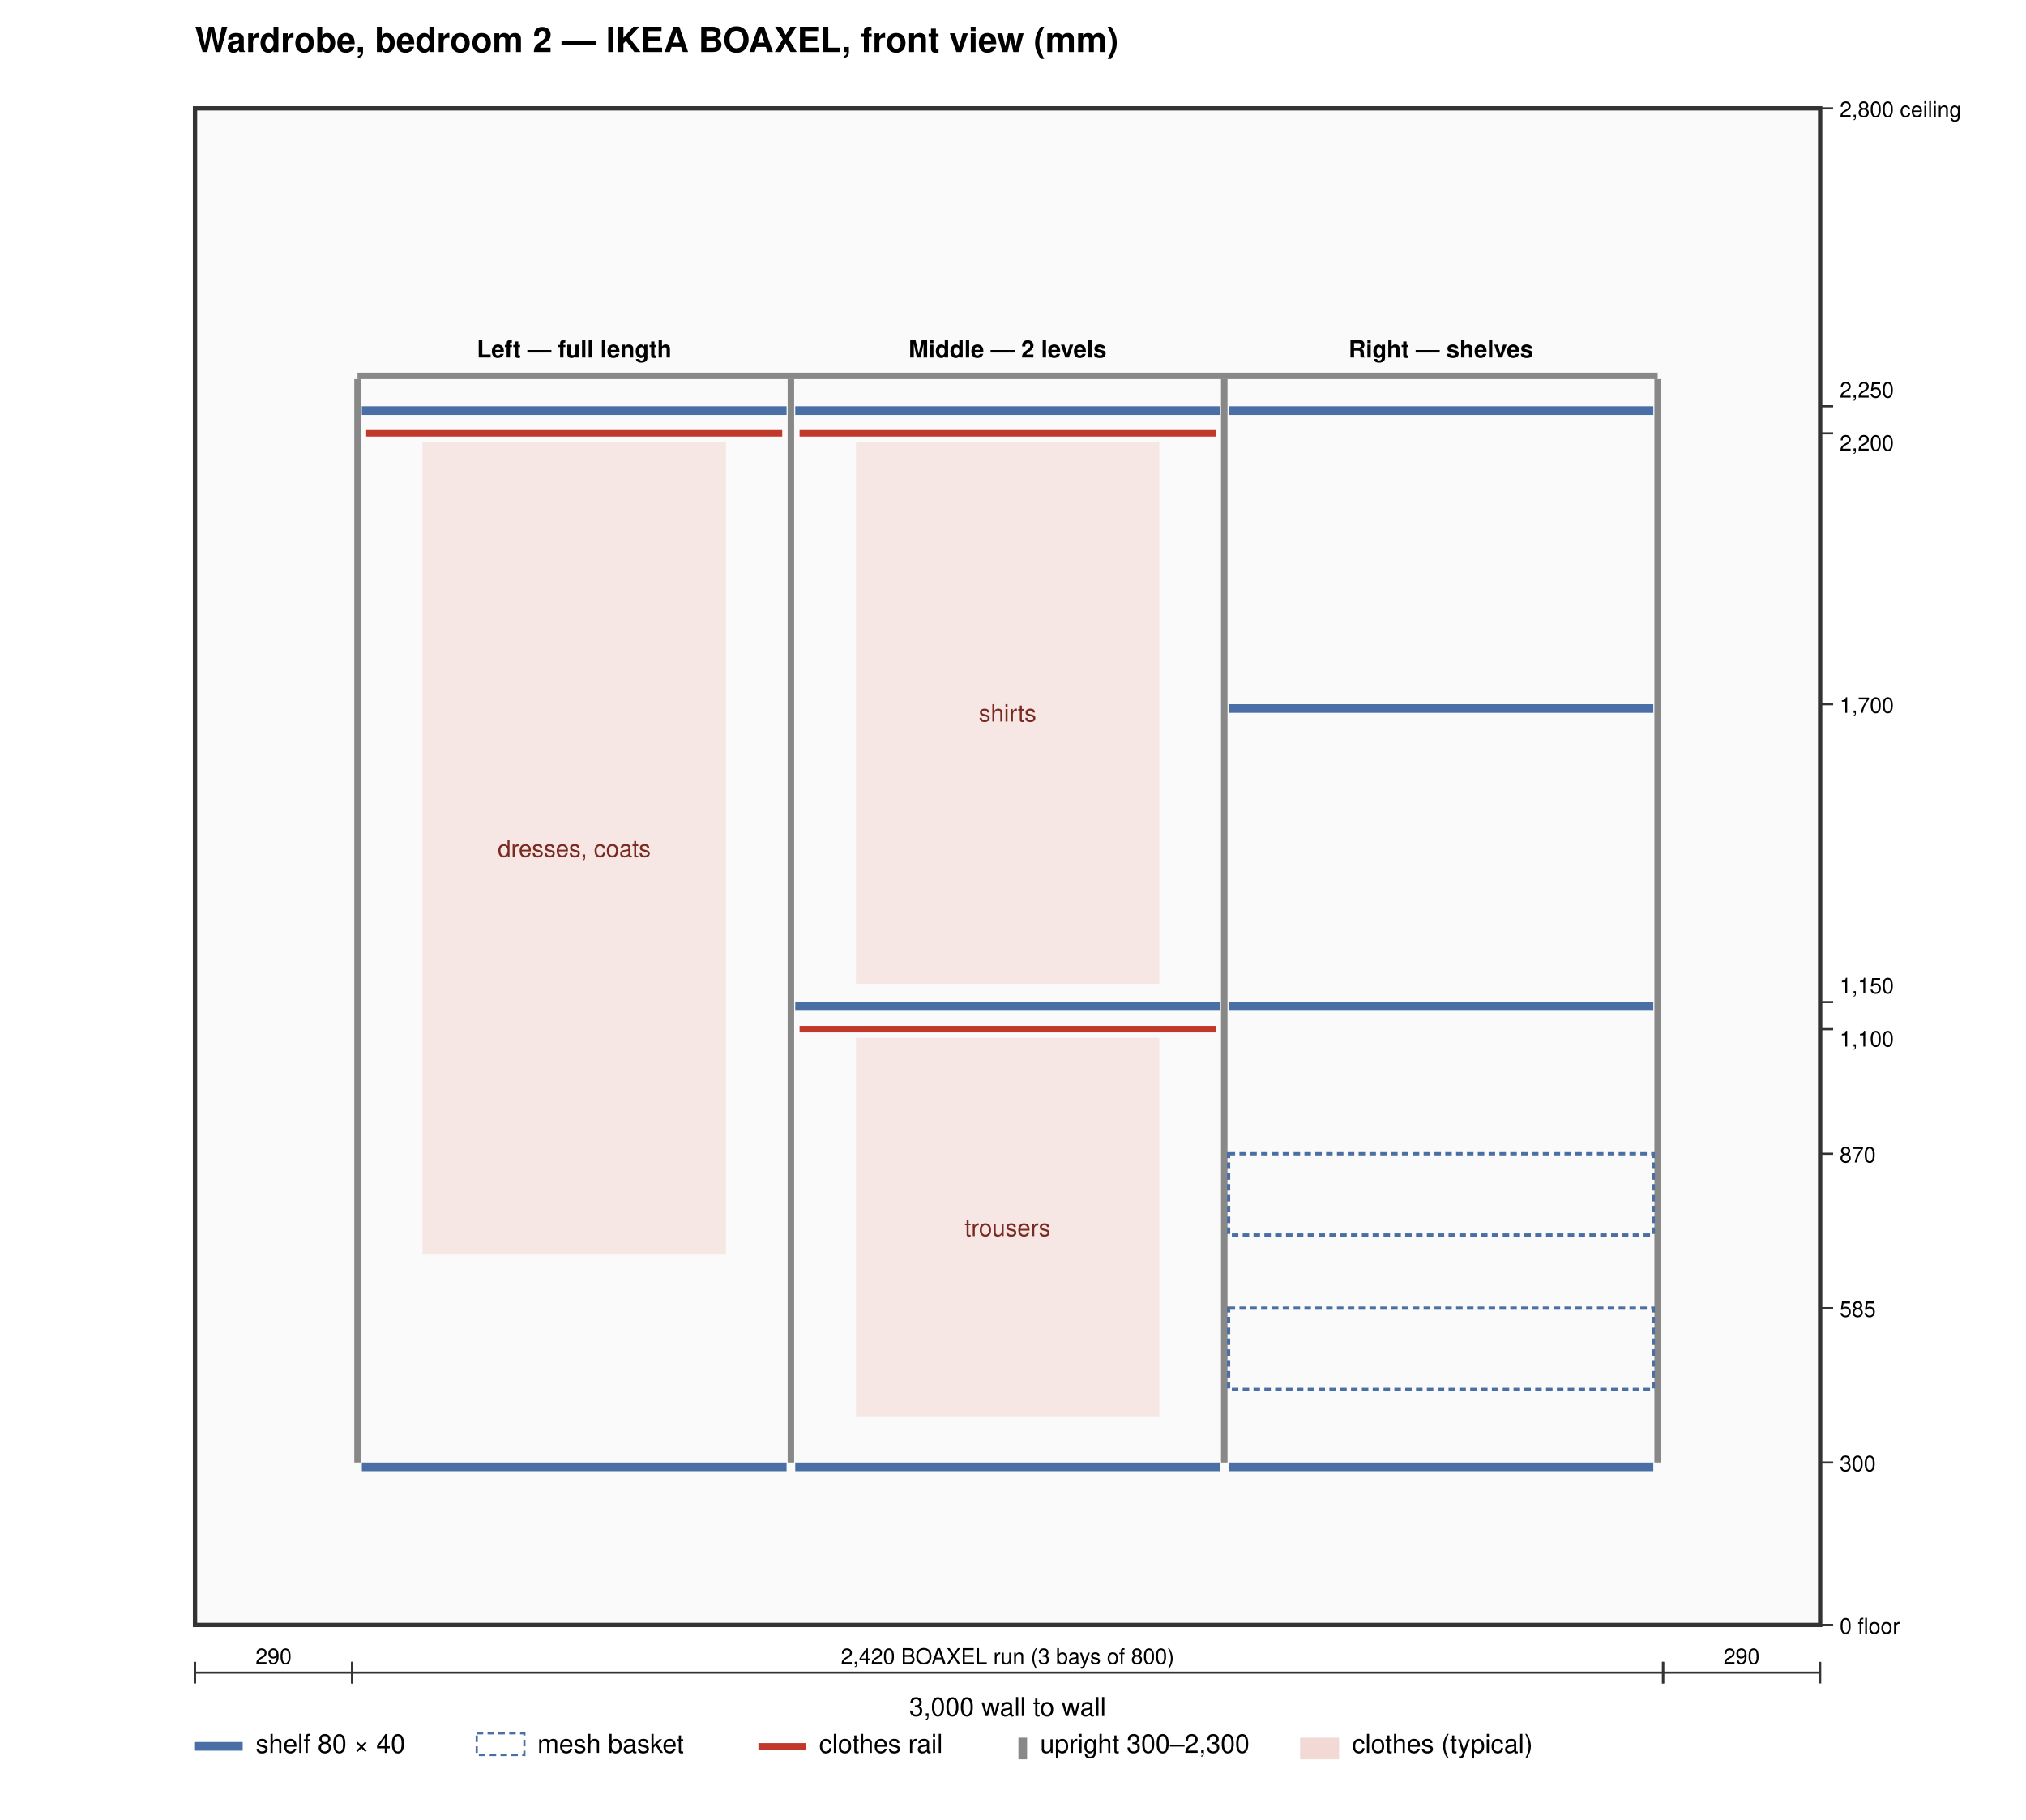
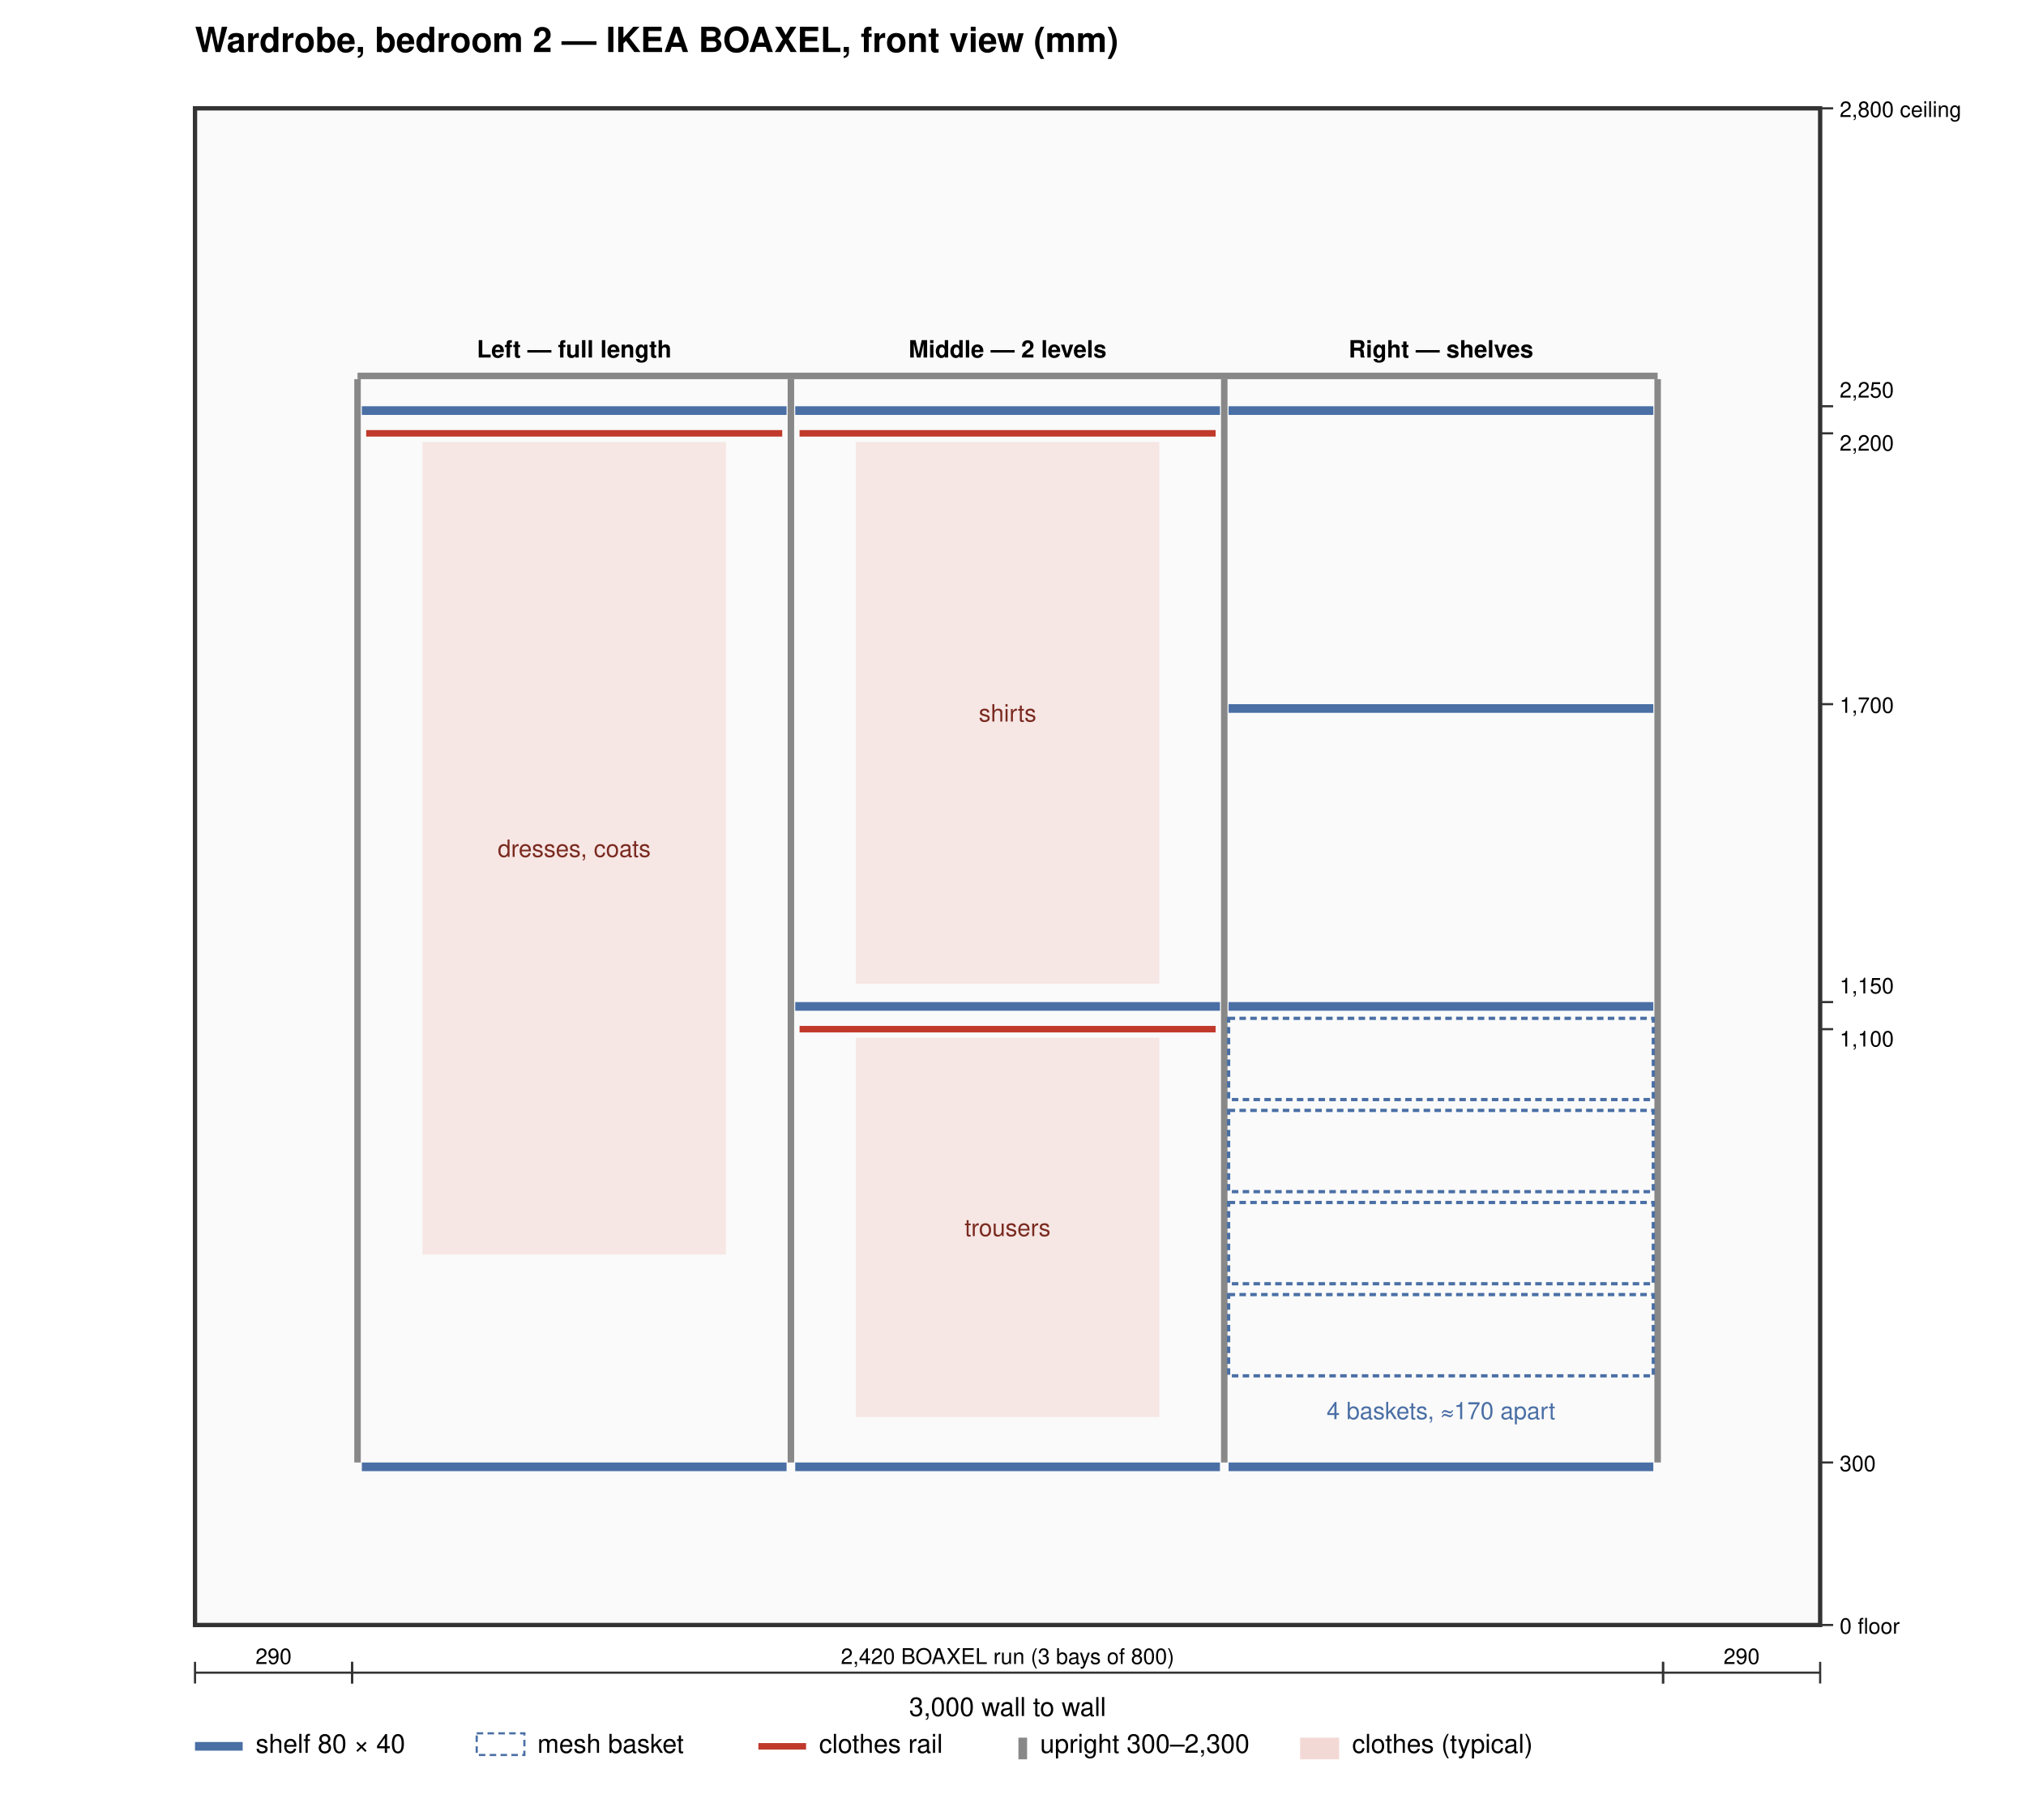
<svg xmlns="http://www.w3.org/2000/svg" viewBox="0 0 935 840" width="935" height="840" font-family="Helvetica, Arial, sans-serif" font-size="12">
  <rect width="935" height="840" fill="#fff" />
  <text x="90" y="24" font-size="16" font-weight="bold">Wardrobe, bedroom 2 — IKEA BOAXEL, front view (mm)</text>
  <rect x="90.0" y="50.0" width="750.0" height="700.0" fill="#fafafa" stroke="#333" stroke-width="2" />
  <rect x="163.5" y="175.0" width="3" height="500.0" fill="#888" />
  <rect x="363.5" y="175.0" width="3" height="500.0" fill="#888" />
  <rect x="563.5" y="175.0" width="3" height="500.0" fill="#888" />
  <rect x="763.5" y="175.0" width="3" height="500.0" fill="#888" />
  <rect x="165.0" y="172.0" width="600.0" height="3" fill="#888" />
  <rect x="167.0" y="187.5" width="196.0" height="4" fill="#4a6fa5" />
  <line x1="169.0" y1="200.0" x2="361.0" y2="200.0" stroke="#c0392b" stroke-width="3" />
  <rect x="195.0" y="204.0" width="140.0" height="375.0" fill="#f3d9d5" opacity="0.6" />
  <text x="265.0" y="395.5" text-anchor="middle" fill="#7a2a20" font-size="11">dresses, coats</text>
  <rect x="167.0" y="675.0" width="196.0" height="4" fill="#4a6fa5" />
  <rect x="367.0" y="187.5" width="196.0" height="4" fill="#4a6fa5" />
  <line x1="369.0" y1="200.0" x2="561.0" y2="200.0" stroke="#c0392b" stroke-width="3" />
  <rect x="395.0" y="204.0" width="140.0" height="250.0" fill="#f3d9d5" opacity="0.6" />
  <text x="465.0" y="333.0" text-anchor="middle" fill="#7a2a20" font-size="11">shirts</text>
  <rect x="367.0" y="462.5" width="196.0" height="4" fill="#4a6fa5" />
  <line x1="369.0" y1="475.0" x2="561.0" y2="475.0" stroke="#c0392b" stroke-width="3" />
  <rect x="395.0" y="479.0" width="140.0" height="175.0" fill="#f3d9d5" opacity="0.6" />
  <text x="465.0" y="570.5" text-anchor="middle" fill="#7a2a20" font-size="11">trousers</text>
  <rect x="367.0" y="675.0" width="196.0" height="4" fill="#4a6fa5" />
  <rect x="567.0" y="187.5" width="196.0" height="4" fill="#4a6fa5" />
  <rect x="567.0" y="325.0" width="196.0" height="4" fill="#4a6fa5" />
  <rect x="567.0" y="462.5" width="196.0" height="4" fill="#4a6fa5" />
-   <rect x="567.0" y="532.5" width="196.0" height="37.5" fill="none" stroke="#4a6fa5" stroke-width="1.5" stroke-dasharray="3 2" />
-   <rect x="567.0" y="603.75" width="196.0" height="37.5" fill="none" stroke="#4a6fa5" stroke-width="1.5" stroke-dasharray="3 2" />
+   <rect x="567.0" y="470.0" width="196.0" height="37.5" fill="none" stroke="#4a6fa5" stroke-width="1.5" stroke-dasharray="3 2" />
+   <rect x="567.0" y="512.5" width="196.0" height="37.5" fill="none" stroke="#4a6fa5" stroke-width="1.5" stroke-dasharray="3 2" />
+   <rect x="567.0" y="555.0" width="196.0" height="37.5" fill="none" stroke="#4a6fa5" stroke-width="1.5" stroke-dasharray="3 2" />
+   <rect x="567.0" y="597.5" width="196.0" height="37.5" fill="none" stroke="#4a6fa5" stroke-width="1.5" stroke-dasharray="3 2" />
  <rect x="567.0" y="675.0" width="196.0" height="4" fill="#4a6fa5" />
+   <text x="665.0" y="655.0" text-anchor="middle" fill="#4a6fa5" font-size="11">4 baskets, ≈170 apart</text>
  <line x1="840.0" y1="50.0" x2="846.0" y2="50.0" stroke="#333" />
  <text x="849.0" y="54.0" font-size="10">2,800 ceiling</text>
  <line x1="840.0" y1="187.5" x2="846.0" y2="187.5" stroke="#333" />
  <text x="849.0" y="183.5" font-size="10">2,250</text>
  <line x1="840.0" y1="200.0" x2="846.0" y2="200.0" stroke="#333" />
  <text x="849.0" y="208.0" font-size="10">2,200</text>
  <line x1="840.0" y1="325.0" x2="846.0" y2="325.0" stroke="#333" />
  <text x="849.0" y="329.0" font-size="10">1,700</text>
  <line x1="840.0" y1="462.5" x2="846.0" y2="462.5" stroke="#333" />
  <text x="849.0" y="458.5" font-size="10">1,150</text>
  <line x1="840.0" y1="475.0" x2="846.0" y2="475.0" stroke="#333" />
  <text x="849.0" y="483.0" font-size="10">1,100</text>
-   <line x1="840.0" y1="532.5" x2="846.0" y2="532.5" stroke="#333" />
-   <text x="849.0" y="536.5" font-size="10">870</text>
-   <line x1="840.0" y1="603.75" x2="846.0" y2="603.75" stroke="#333" />
-   <text x="849.0" y="607.75" font-size="10">585</text>
  <line x1="840.0" y1="675.0" x2="846.0" y2="675.0" stroke="#333" />
  <text x="849.0" y="679.0" font-size="10">300</text>
  <line x1="840.0" y1="750.0" x2="846.0" y2="750.0" stroke="#333" />
  <text x="849.0" y="754.0" font-size="10">0 floor</text>
  <line x1="90.0" y1="772.0" x2="162.5" y2="772.0" stroke="#333" />
  <line x1="90.0" y1="767.0" x2="90.0" y2="777.0" stroke="#333" />
  <line x1="162.5" y1="767.0" x2="162.5" y2="777.0" stroke="#333" />
  <text x="126.25" y="768.0" text-anchor="middle" font-size="10">290</text>
  <line x1="162.5" y1="772.0" x2="767.5" y2="772.0" stroke="#333" />
  <line x1="162.5" y1="767.0" x2="162.5" y2="777.0" stroke="#333" />
  <line x1="767.5" y1="767.0" x2="767.5" y2="777.0" stroke="#333" />
  <text x="465.0" y="768.0" text-anchor="middle" font-size="10">2,420 BOAXEL run (3 bays of 800)</text>
  <line x1="767.5" y1="772.0" x2="840.0" y2="772.0" stroke="#333" />
  <line x1="767.5" y1="767.0" x2="767.5" y2="777.0" stroke="#333" />
  <line x1="840.0" y1="767.0" x2="840.0" y2="777.0" stroke="#333" />
  <text x="803.75" y="768.0" text-anchor="middle" font-size="10">290</text>
  <text x="465.0" y="792.0" text-anchor="middle">3,000 wall to wall</text>
  <text x="265.0" y="165.0" text-anchor="middle" font-weight="bold" font-size="11">Left — full length</text>
  <text x="465.0" y="165.0" text-anchor="middle" font-weight="bold" font-size="11">Middle — 2 levels</text>
  <text x="665.0" y="165.0" text-anchor="middle" font-weight="bold" font-size="11">Right — shelves</text>
  <rect x="90" y="804.0" width="22" height="4" fill="#4a6fa5" />
  <text x="118" y="809.0">shelf 80 × 40</text>
  <rect x="220" y="800.0" width="22" height="10" fill="none" stroke="#4a6fa5" stroke-dasharray="3 2" />
  <text x="248" y="809.0">mesh basket</text>
  <line x1="350" y1="806.0" x2="372" y2="806.0" stroke="#c0392b" stroke-width="3" />
  <text x="378" y="809.0">clothes rail</text>
  <rect x="470" y="802.0" width="4" height="10" fill="#888" />
  <text x="480" y="809.0">upright 300–2,300</text>
  <rect x="600" y="802.0" width="18" height="10" fill="#f3d9d5" />
  <text x="624" y="809.0">clothes (typical)</text>
</svg>
